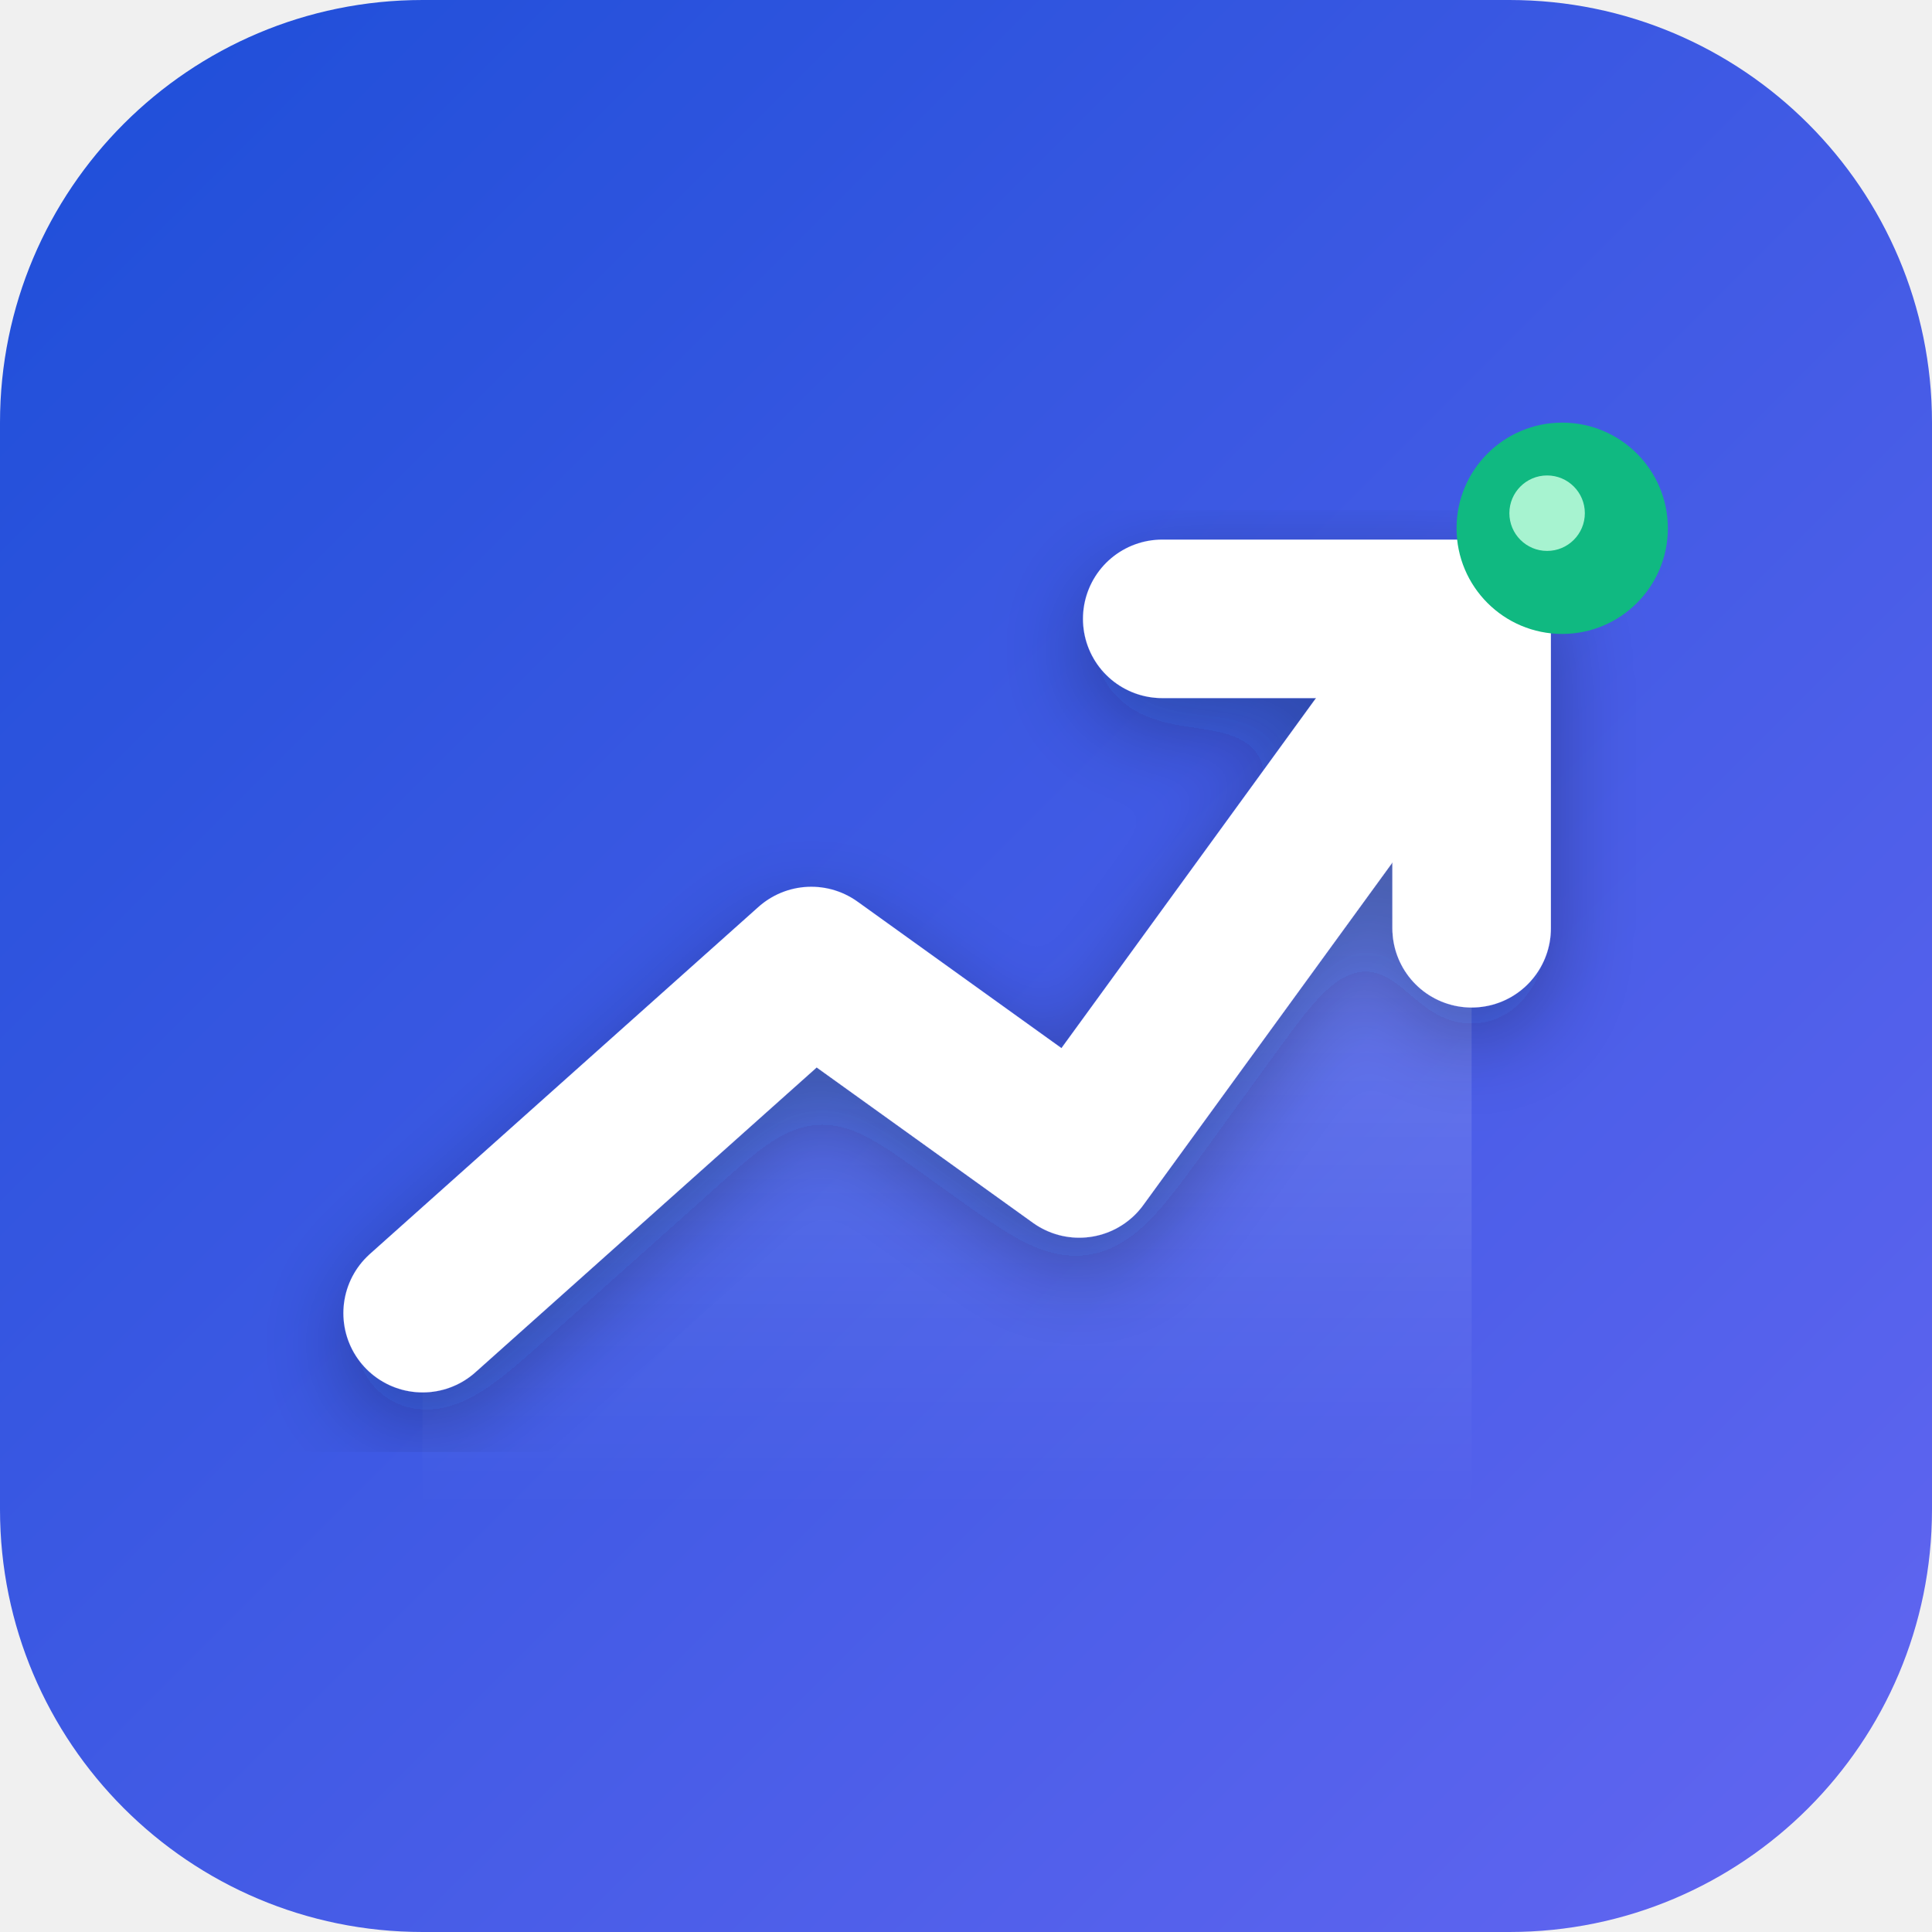
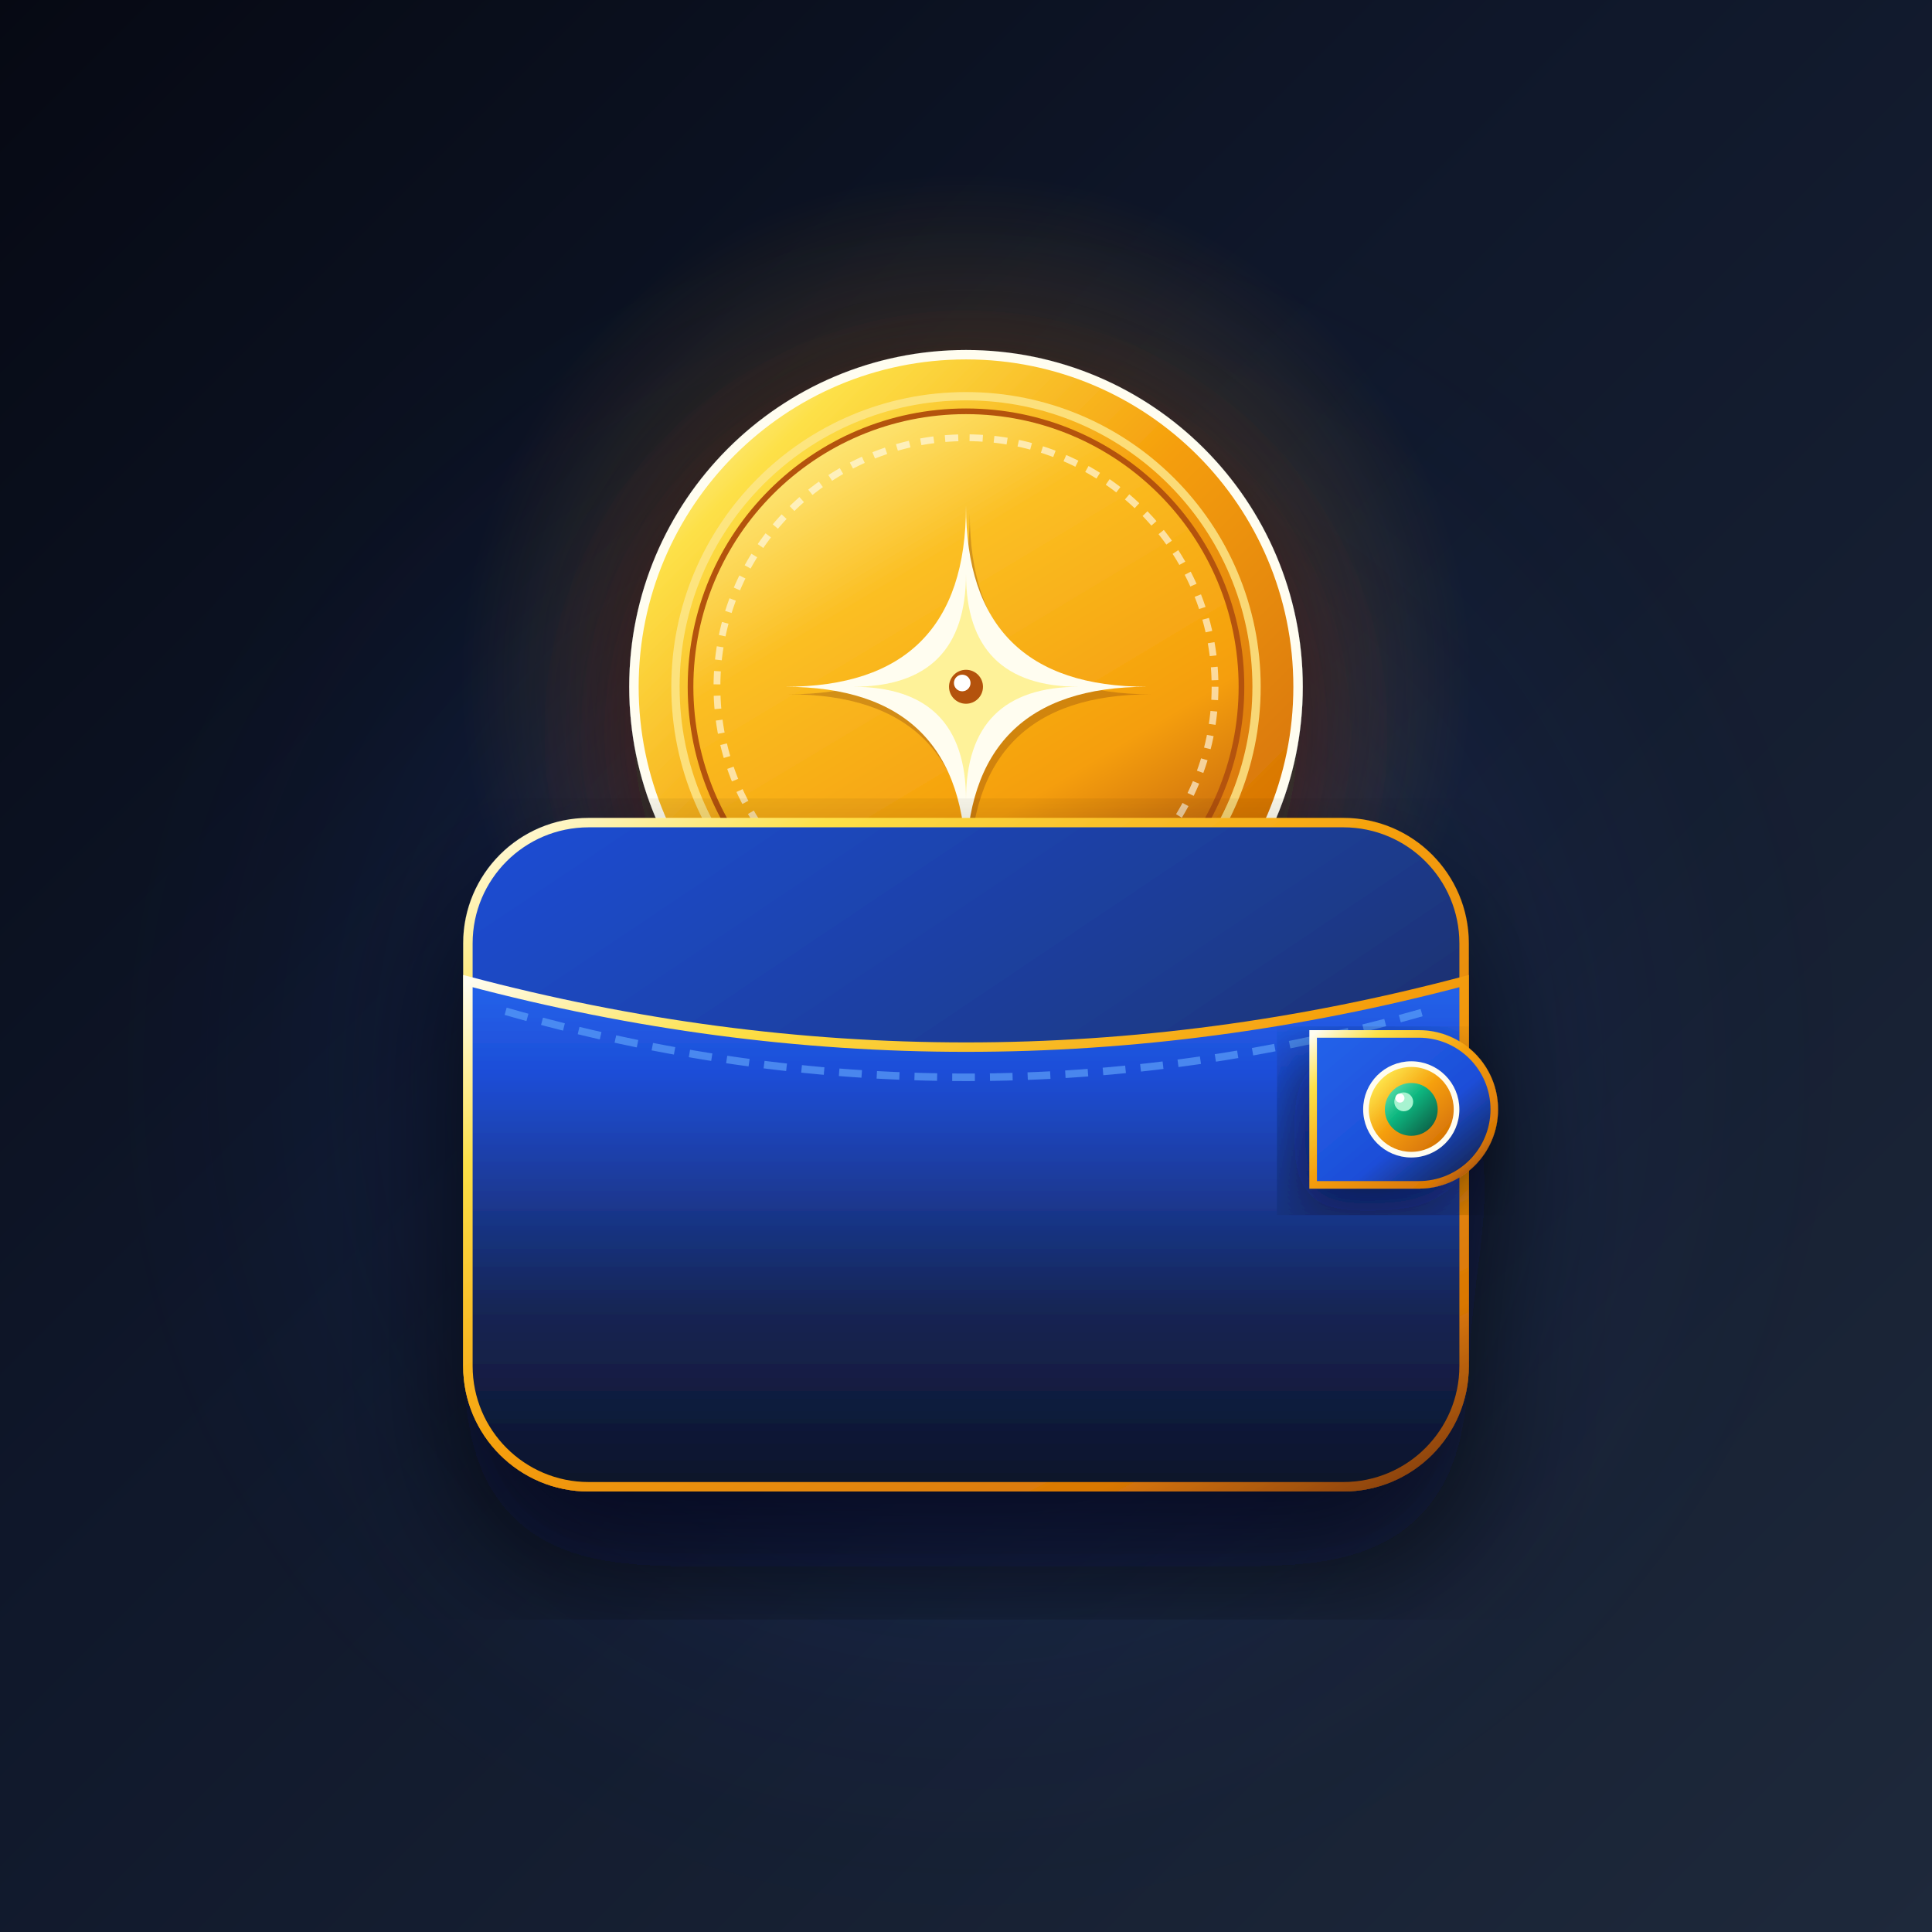
<svg xmlns="http://www.w3.org/2000/svg" viewBox="0 0 512 512" width="100%" height="100%">
  <defs>
-     <linearGradient id="bg" x1="0%" y1="0%" x2="100%" y2="100%">
+     <linearGradient id="bgGrad" x1="0%" y1="0%" x2="100%" y2="100%">
+       <stop offset="0%" stop-color="#060913" />
+       <stop offset="40%" stop-color="#0F172A" />
+       <stop offset="100%" stop-color="#1E293B" />
+     </linearGradient>
+     <radialGradient id="ambientGlow" cx="50%" cy="52%" r="55%">
+       <stop offset="0%" stop-color="#3B82F6" stop-opacity="0.28" />
+       <stop offset="55%" stop-color="#1D4ED8" stop-opacity="0.08" />
+       <stop offset="100%" stop-color="#000000" stop-opacity="0" />
+     </radialGradient>
+     <radialGradient id="coinGlow" cx="50%" cy="50%" r="50%">
+       <stop offset="0%" stop-color="#FCD34D" stop-opacity="0.5" />
+       <stop offset="45%" stop-color="#F59E0B" stop-opacity="0.22" />
+       <stop offset="100%" stop-color="#F59E0B" stop-opacity="0" />
+     </radialGradient>
+     <linearGradient id="goldRim" x1="0%" y1="0%" x2="100%" y2="100%">
+       <stop offset="0%" stop-color="#FFFDF0" />
+       <stop offset="18%" stop-color="#FDE047" />
+       <stop offset="48%" stop-color="#F59E0B" />
+       <stop offset="82%" stop-color="#D97706" />
+       <stop offset="100%" stop-color="#78350F" />
+     </linearGradient>
+     <linearGradient id="coinFace" x1="20%" y1="0%" x2="80%" y2="100%">
+       <stop offset="0%" stop-color="#FEF08A" />
+       <stop offset="30%" stop-color="#FBBF24" />
+       <stop offset="70%" stop-color="#F59E0B" />
+       <stop offset="100%" stop-color="#B45309" />
+     </linearGradient>
+     <linearGradient id="walletBack" x1="0%" y1="0%" x2="100%" y2="100%">
      <stop offset="0%" stop-color="#1D4ED8" />
-       <stop offset="100%" stop-color="#6366F1" />
+       <stop offset="50%" stop-color="#1E3A8A" />
+       <stop offset="100%" stop-color="#0F172A" />
    </linearGradient>
-     <linearGradient id="wave" x1="0%" y1="0%" x2="0%" y2="100%">
-       <stop offset="0%" stop-color="#ffffff" stop-opacity="0.25" />
-       <stop offset="100%" stop-color="#ffffff" stop-opacity="0" />
+     <linearGradient id="walletFront" x1="0%" y1="0%" x2="0%" y2="100%">
+       <stop offset="0%" stop-color="#2563EB" />
+       <stop offset="18%" stop-color="#1D4ED8" />
+       <stop offset="65%" stop-color="#172554" />
+       <stop offset="100%" stop-color="#0B1329" />
    </linearGradient>
-     <filter id="shadow" x="-20%" y="-20%" width="140%" height="140%">
-       <feDropShadow dx="0" dy="8" stdDeviation="12" flood-color="#0F172A" flood-opacity="0.3" />
+     <linearGradient id="claspGrad" x1="0%" y1="0%" x2="100%" y2="100%">
+       <stop offset="0%" stop-color="#2563EB" />
+       <stop offset="60%" stop-color="#1D4ED8" />
+       <stop offset="100%" stop-color="#0F172A" />
+     </linearGradient>
+     <linearGradient id="emeraldGrad" x1="0%" y1="0%" x2="100%" y2="100%">
+       <stop offset="0%" stop-color="#6EE7B7" />
+       <stop offset="40%" stop-color="#10B981" />
+       <stop offset="100%" stop-color="#064E3B" />
+     </linearGradient>
+     <filter id="shadowWallet" x="-15%" y="-15%" width="130%" height="135%">
+       <feDropShadow dx="0" dy="20" stdDeviation="18" flood-color="#020617" flood-opacity="0.7" />
+     </filter>
+     <filter id="shadowCoin" x="-25%" y="-25%" width="150%" height="150%">
+       <feDropShadow dx="0" dy="12" stdDeviation="16" flood-color="#451A03" flood-opacity="0.55" />
+     </filter>
+     <filter id="shadowClasp" x="-20%" y="-20%" width="140%" height="140%">
+       <feDropShadow dx="-4" dy="6" stdDeviation="8" flood-color="#020617" flood-opacity="0.55" />
    </filter>
  </defs>
-   <rect width="512" height="512" rx="112" fill="url(#bg)" />
-   <path d="M 112 348 L 215 256 L 286 307 L 390 164 L 390 399 L 112 399 Z" fill="url(#wave)" />
-   <g filter="url(#shadow)">
-     <polyline points="112,348 215,256 286,307 390,164" fill="none" stroke="#ffffff" stroke-width="42" stroke-linecap="round" stroke-linejoin="round" />
-     <polyline points="308,164 390,164 390,246" fill="none" stroke="#ffffff" stroke-width="42" stroke-linecap="round" stroke-linejoin="round" />
+   <rect width="512" height="512" fill="url(#bgGrad)" />
+   <circle cx="256" cy="275" r="230" fill="url(#ambientGlow)" />
+   <circle cx="256" cy="180" r="135" fill="url(#coinGlow)" />
+   <g filter="url(#shadowCoin)">
+     <circle cx="256" cy="182" r="88" fill="url(#goldRim)" stroke="#FFFDF0" stroke-width="2.5" />
+     <circle cx="256" cy="182" r="77" fill="none" stroke="#FDE68A" stroke-width="2.2" opacity="0.85" />
+     <circle cx="256" cy="182" r="73" fill="url(#coinFace)" stroke="#B45309" stroke-width="1.5" />
+     <circle cx="256" cy="182" r="66" fill="none" stroke="#FFFBEB" stroke-width="1.8" stroke-dasharray="3.5,3" opacity="0.65" />
+     <path d="M 256 134 Q 256 182 304 182 Q 256 182 256 230 Q 256 182 208 182 Q 256 182 256 134 Z" fill="#78350F" opacity="0.3" transform="translate(1, 2)" />
+     <path d="M 256 134 Q 256 182 304 182 Q 256 182 256 230 Q 256 182 208 182 Q 256 182 256 134 Z" fill="#FFFDF0" />
+     <path d="M 256 152 Q 256 182 286 182 Q 256 182 256 212 Q 256 182 226 182 Q 256 182 256 152 Z" fill="#FEF08A" opacity="0.85" />
+     <circle cx="256" cy="182" r="4.5" fill="#B45309" />
+     <circle cx="255" cy="181" r="2.2" fill="#FFFFFF" />
  </g>
-   <circle cx="414" cy="140" r="28" fill="#10B981" />
-   <circle cx="410" cy="136" r="10" fill="#A7F3D0" />
+   <g filter="url(#shadowWallet)">
+     <rect x="124" y="218" width="264" height="176" rx="32" fill="url(#walletBack)" stroke="url(#goldRim)" stroke-width="2.5" />
+     <path d="M 124 260 Q 256 295 388 260 L 388 362 A 32 32 0 0 1 356 394 L 156 394 A 32 32 0 0 1 124 362 Z" fill="url(#walletFront)" stroke="url(#goldRim)" stroke-width="2.5" />
+     <path d="M 134 268 Q 256 303 378 268" fill="none" stroke="#60A5FA" stroke-width="2" stroke-dasharray="6,4" opacity="0.65" />
+     <g transform="translate(348, 274)" filter="url(#shadowClasp)">
+       <path d="M 0 0 L 28 0 A 20 20 0 0 1 48 20 A 20 20 0 0 1 28 40 L 0 40 Z" fill="url(#claspGrad)" stroke="url(#goldRim)" stroke-width="2" />
+       <circle cx="26" cy="20" r="12" fill="url(#goldRim)" stroke="#FFFDF0" stroke-width="1.5" />
+       <circle cx="26" cy="20" r="7" fill="url(#emeraldGrad)" />
+       <circle cx="24" cy="18" r="2.5" fill="#A7F3D0" />
+       <circle cx="23" cy="17" r="1.2" fill="#FFFFFF" />
+     </g>
+   </g>
</svg>
